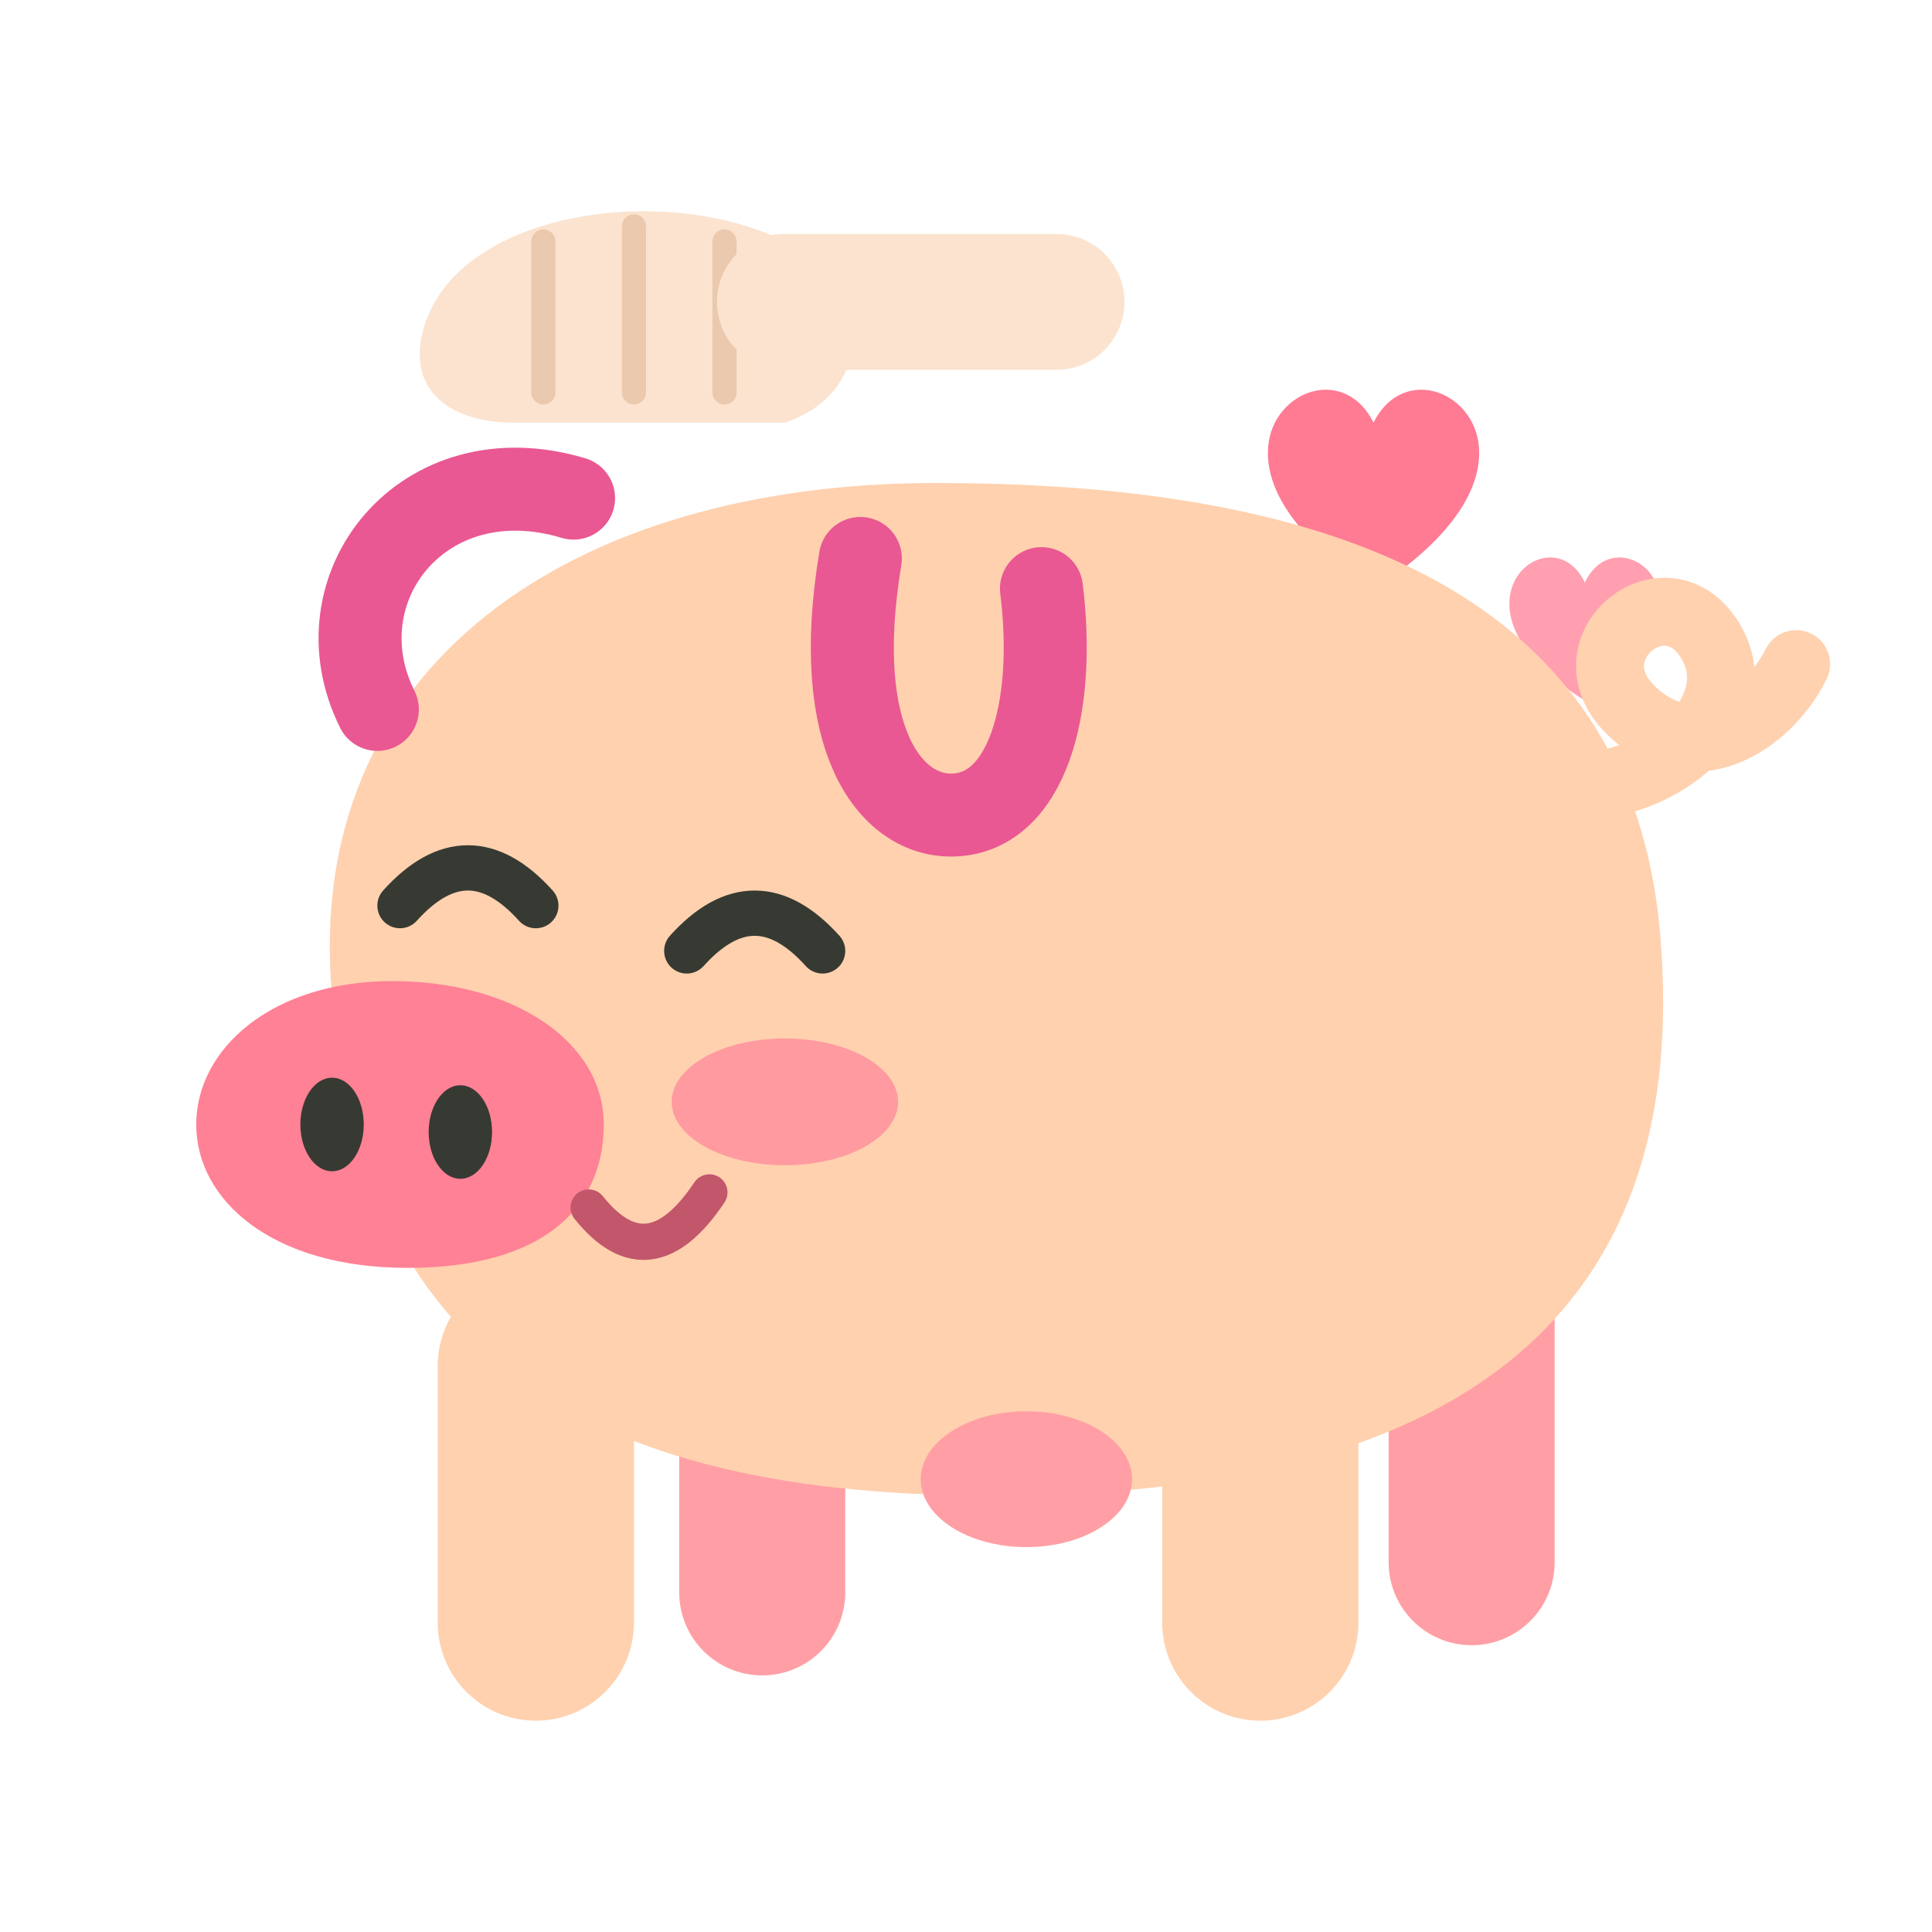
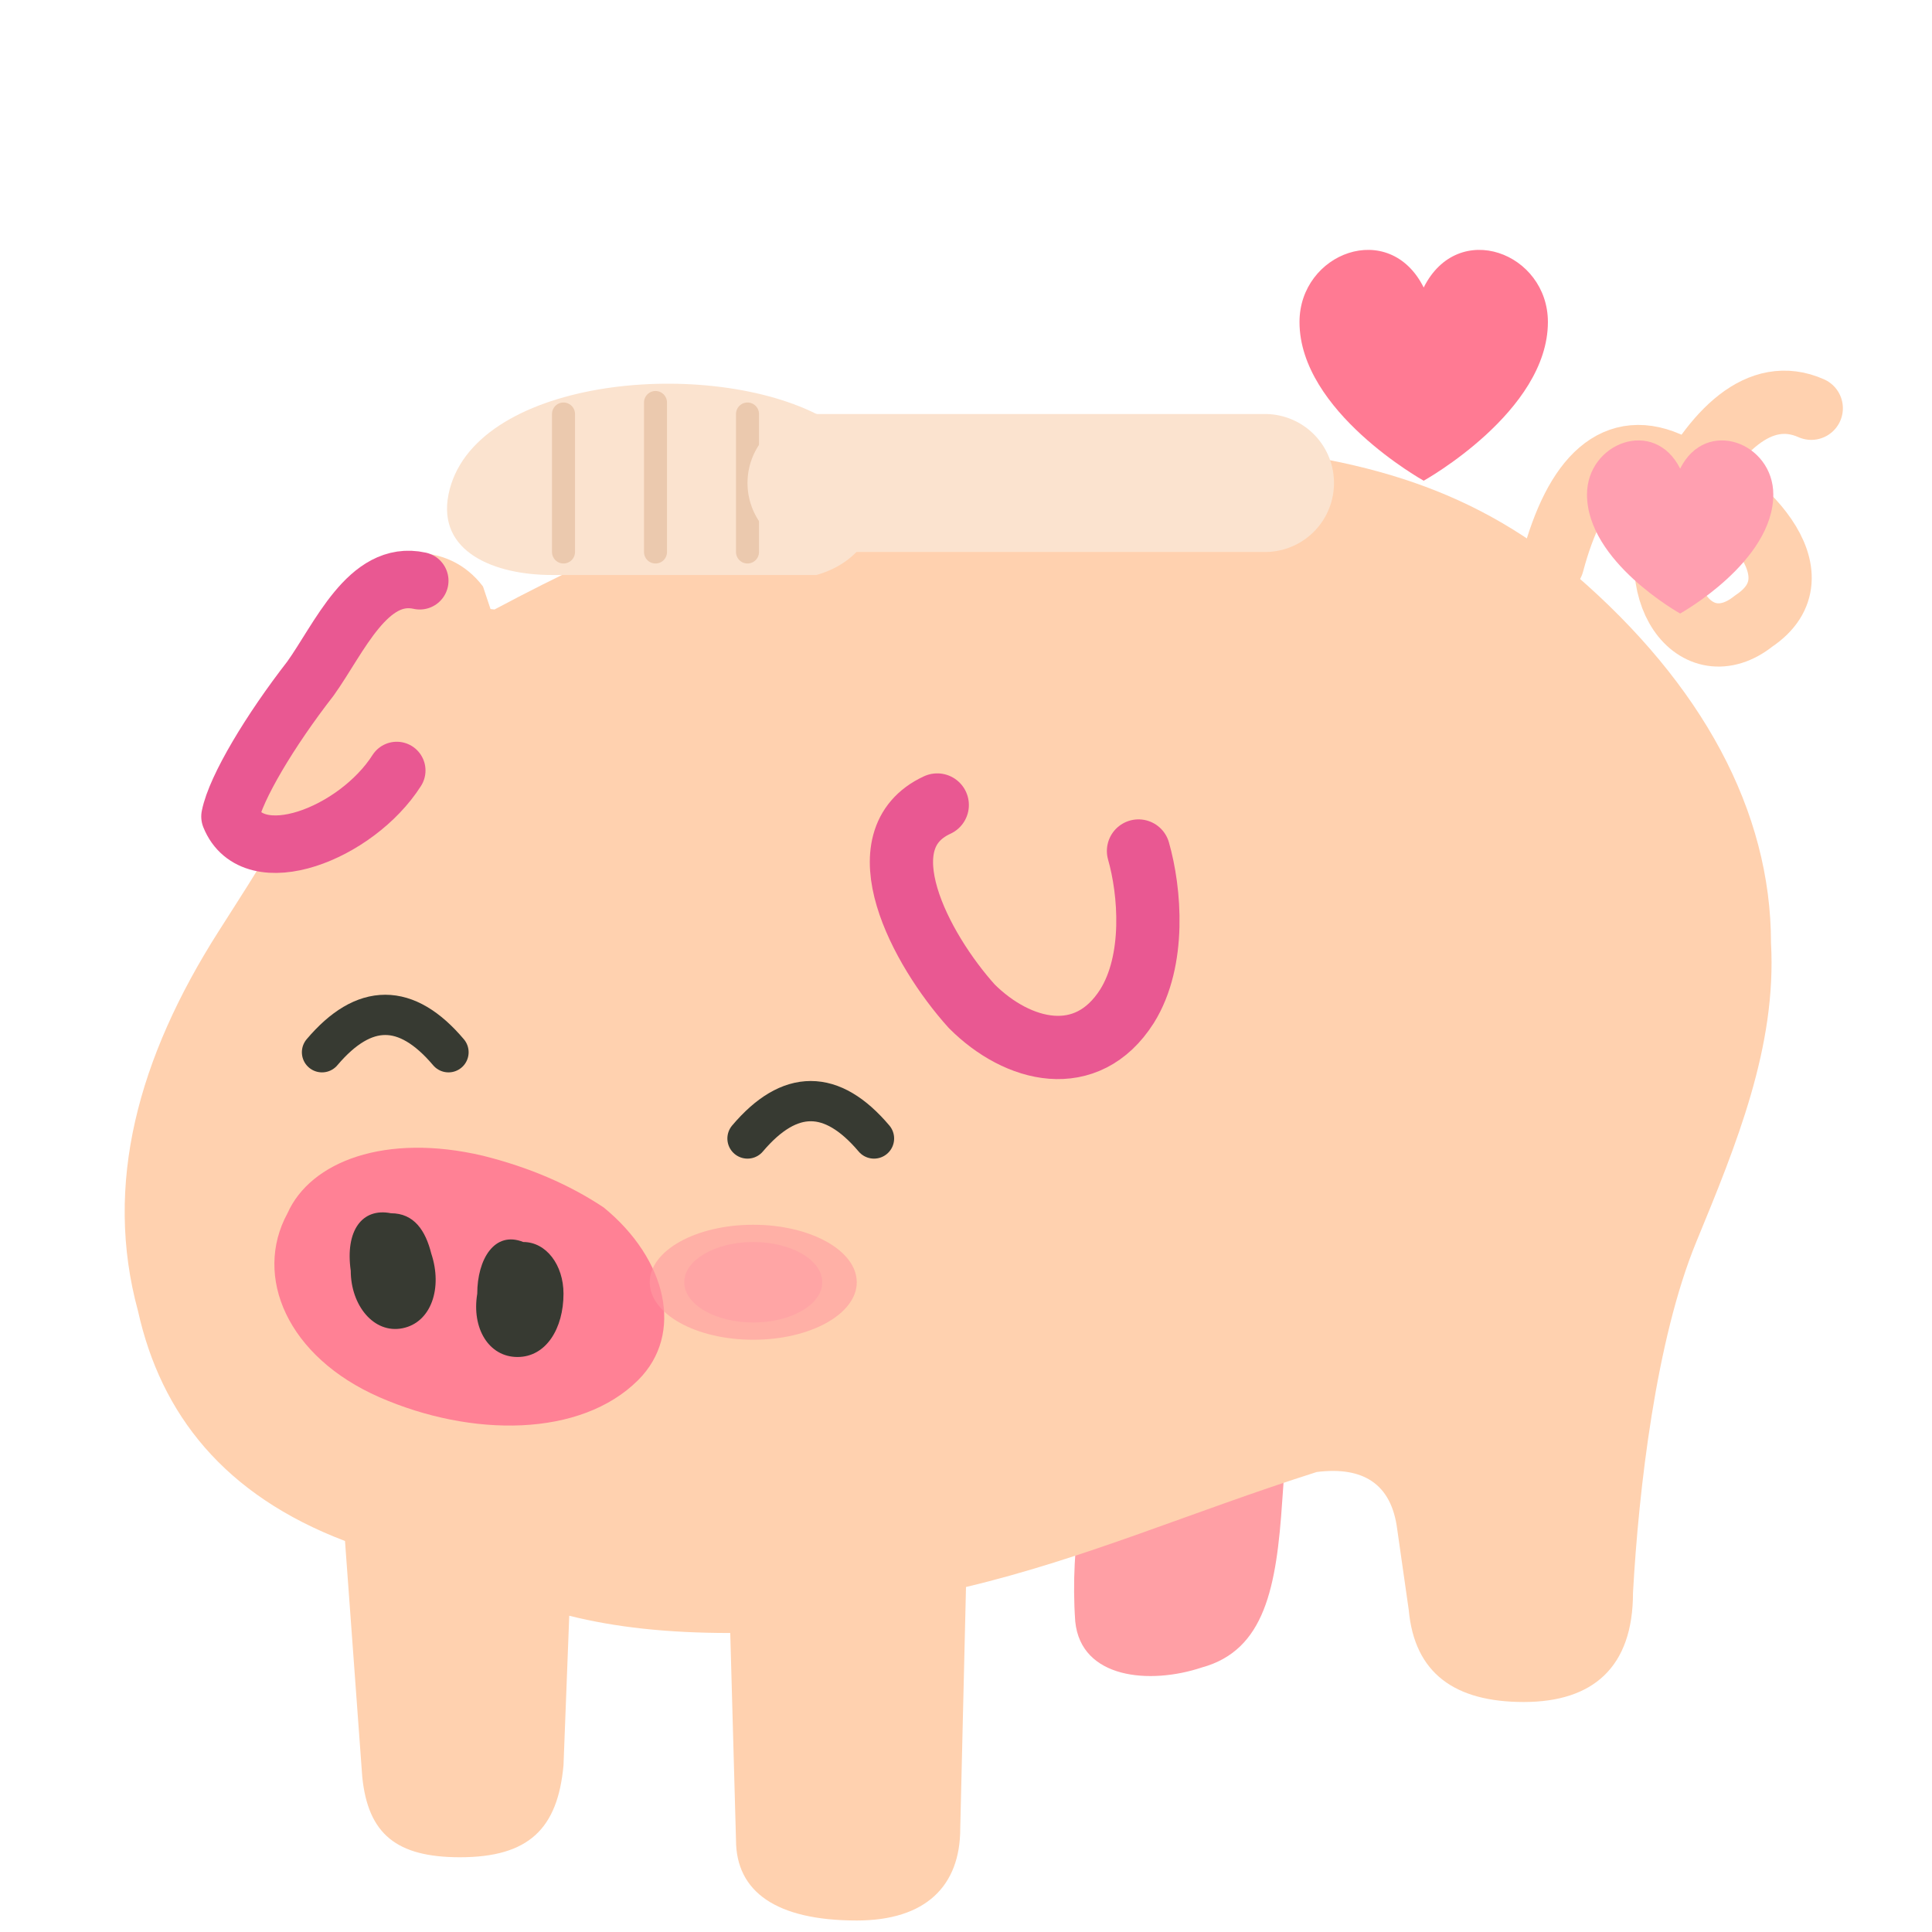
- <svg xmlns="http://www.w3.org/2000/svg" viewBox="0 0 128 128" width="128" height="128" role="img" aria-label="被摸摸">
+ <svg xmlns="http://www.w3.org/2000/svg" viewBox="24 -36 336 336" width="128" height="128" role="img" aria-label="摸摸">
  <style>
-     .head{animation:nuzzle .6s ease-in-out infinite;transform-origin:44px 76px}
+     .eye{animation:blink 4.2s infinite;transform-box:fill-box;transform-origin:50% 50%}
+     .tail{animation:wag 1.4s ease-in-out infinite;transform-origin:296px 64px}
+     .ear2{animation:flick 5.2s ease-in-out infinite;transform-origin:205px 108px}
+     @keyframes blink{0%,90%,100%{transform:scaleY(1)}93%{transform:scaleY(.1)}}
+     @keyframes wag{50%{transform:rotate(14deg)}}
+     @keyframes flick{0%,80%,100%{transform:rotate(0)}85%{transform:rotate(-12deg)}90%{transform:rotate(4deg)}}
+     .nuzzle{animation:nuzzle .6s ease-in-out infinite;transform-origin:190px 298px}
    .hand{animation:pat .6s ease-in-out infinite}
+     .tail{animation-duration:.3s}
    .h1{animation:rise 1.2s ease-out infinite;transform-box:fill-box;transform-origin:50% 100%}
    .h2{animation:rise 1.2s ease-out -.6s infinite;transform-box:fill-box;transform-origin:50% 100%}
-     .tail{animation:wag .3s ease-in-out infinite;transform-origin:106px 52px}
-     @keyframes nuzzle{50%{transform:rotate(-6deg) translateY(-2px)}}
-     @keyframes pat{0%,100%{transform:translateY(-4px)}50%{transform:translateY(2px)}}
-     @keyframes rise{0%{opacity:0;transform:translateY(6px) scale(.5)}30%{opacity:1}100%{opacity:0;transform:translateY(-16px) scale(1)}}
-     @keyframes wag{50%{transform:rotate(26deg)}}
+     @keyframes nuzzle{0%,100%{transform:scale(1,1)}50%{transform:scale(1.03,.96) rotate(-1.5deg)}}
+     @keyframes pat{0%,100%{transform:translateY(-10px)}50%{transform:translateY(6px)}}
+     @keyframes rise{0%{opacity:0;transform:translateY(12px) scale(.5)}30%{opacity:1}100%{opacity:0;transform:translateY(-30px) scale(1)}}
    @media (prefers-reduced-motion:reduce){*{animation:none!important}}
  </style>
-   <g stroke-linecap="round" stroke-linejoin="round">
-     <path class="h1" d="M84 30c0-4 5-6 7-2 2-4 7-2 7 2 0 5-7 9-7 9s-7-4-7-9Z" fill="#FF7A93" />
-     <path class="h2" d="M100 40c0-3 3.6-4.4 5-1.4 1.4-3 5-1.6 5 1.4 0 3.6-5 6.4-5 6.4s-5-2.8-5-6.4Z" fill="#FF9FB0" />
-     <rect x="45" y="84" width="11" height="27" rx="5.5" fill="#FF9FA5" />
-     <rect x="92" y="82" width="11" height="27" rx="5.5" fill="#FF9FA5" />
-     <path class="tail" d="M106 52c6-1 10-6 7-10s-9 1-5 5 9 1 11-3" fill="none" stroke="#FFD1AF" stroke-width="4.5" />
-     <path d="M22 66C20 44 38 32 62 32S108 38 110 62 98 98 70 99 24 92 22 66Z" fill="#FFD1AF" />
-     <ellipse cx="68" cy="98" rx="7" ry="4.5" fill="#FF9FA5" />
-     <g class="head">
-       <path d="M38 33C28 30 21 39 25 47" fill="none" stroke="#E95892" stroke-width="5.5" />
-       <path d="M57 37C55 49 59 54 63 54C68 54 70 47 69 39" fill="none" stroke="#E95892" stroke-width="5.5" />
-       <path d="M26.5 60Q31 55 35.5 60M45.5 63Q50 58 54.5 63" fill="none" stroke="#373A32" stroke-width="3" />
-       <ellipse cx="52" cy="73" rx="7.5" ry="4.2" fill="#FF9AA0" />
-       <path d="M26 65c-8 0-13 4.5-13 9.5S18 84 27 84s13-4 13-9.5S34 65 26 65Z" fill="#FF8195" />
-       <ellipse cx="22" cy="74.5" rx="2.1" ry="3.1" fill="#373A32" />
-       <ellipse cx="30.5" cy="75" rx="2.1" ry="3.1" fill="#373A32" />
-       <path d="M39 80Q43 85 47 79" fill="none" stroke="#C2566B" stroke-width="2.4" />
+   <g class="nuzzle">
+     <g class="pig" stroke-linecap="round" stroke-linejoin="round">
+       <path fill="#FF9FA5" d="M214 210C213 221 210 232 211 246C212 256 224 257 233 254C244 251 246 240 247 225L248 211Z" />
+       <path class="tail" d="M294 62C298 47 305 40 315 45C327 50 341 64 329 72C319 80 309 67 316 51C322 39 330 31 339 35" fill="none" stroke="#FFD1AF" stroke-width="11" />
+       <path fill="#FFD1AF" d="M110 70C155 46 192 37 231 41C259 43 279 48 298 64C320 83 332 105 332 128C333 146 326 163 319 180C312 197 309 223 308 241C308 254 301 260 289 260C277 260 270 255 269 244L267 230C266 222 261 219 253 220C231 227 213 235 192 240L191 282C191 292 185 298 173 298C159 298 152 293 152 284L151 248C140 248 131 247 123 245L122 271C121 282 116 287 104 287C93 287 88 283 87 273L84 232C63 224 52 210 48 192C42 170 48 148 62 126C69 115 75 106 80 94C87 79 96 68 110 70Z" />
+       <path fill="#FFD1AF" d="M63 107C64 97 75 81 84 68C90 58 102 58 108 66L115 87L90 113Z" />
+       <path class="ear1" d="M97 65C88 63 83 75 78 82C71 91 65 101 64 106C68 116 86 109 93 98" fill="none" stroke="#E95892" stroke-width="10" />
+       <path class="ear2" d="M187 104C174 110 184 129 193 139C201 147 213 150 220 139C225 131 224 119 222 112" fill="none" stroke="#E95892" stroke-width="11" />
+       <path d="M80 147Q91 134 102 147M154 162Q165 149 176 162" fill="none" stroke="#373A32" stroke-width="7" />
+       <path fill="#FF8195" d="M108 165C91 161 78 166 74 175C68 186 74 200 90 207C106 214 125 214 135 204C143 196 140 183 129 174C123 170 116 167 108 165Z" />
+       <path fill="#373A32" d="M92 175C87 174 84 178 85 185C85 191 89 196 94 195C99 194 101 188 99 182C98 178 96 175 92 175Z" />
+       <path fill="#373A32" d="M115 180C110 178 107 183 107 189C106 195 109 200 114 200C119 200 122 195 122 189C122 184 119 180 115 180Z" />
+       <ellipse class="blush" cx="155" cy="187" rx="12" ry="7" fill="#FFAFAC" opacity=".75" />
+       <ellipse cx="155" cy="187" rx="18" ry="10" fill="#FF9AA0" opacity=".6" />
    </g>
-     <g class="hand">
-       <path d="M28 22C30 14 44 12 52 16 58 19 58 26 52 28H34C30 28 27 26 28 22Z" fill="#FBE3CF" />
-       <path d="M36 16V26M42 15V26M48 16V26" fill="none" stroke="#EBC9AE" stroke-width="1.6" />
-       <path d="M52 20H70" fill="none" stroke="#FBE3CF" stroke-width="9" />
+   </g>
+   <g class="hand">
+     <g transform="translate(14 28)">
+       <path d="M88 22C92 2 132-2 152 8 166 15 166 32 152 36H106C96 36 86 32 88 22Z" fill="#FBE3CF" />
+       <path d="M108 8V32M124 6V32M140 8V32" fill="none" stroke="#EBC9AE" stroke-width="4" stroke-linecap="round" />
+       <path d="M152 20H230" fill="none" stroke="#FBE3CF" stroke-width="24" stroke-linecap="round" />
    </g>
-     <rect x="29" y="84" width="13" height="30" rx="6.5" fill="#FFD1AF" />
-     <rect x="77" y="84" width="13" height="30" rx="6.5" fill="#FFD1AF" />
+   </g>
+   <g class="h1">
+     <path transform="translate(250 20) scale(1.2)" d="M0 0c0-10 13-15 18-5 5-10 18-5 18 5 0 13-18 23-18 23S0 13 0 0Z" fill="#FF7A93" />
+   </g>
+   <g class="h2">
+     <path transform="translate(300 50) scale(0.9)" d="M0 0c0-10 13-15 18-5 5-10 18-5 18 5 0 13-18 23-18 23S0 13 0 0Z" fill="#FF9FB0" />
  </g>
</svg>
